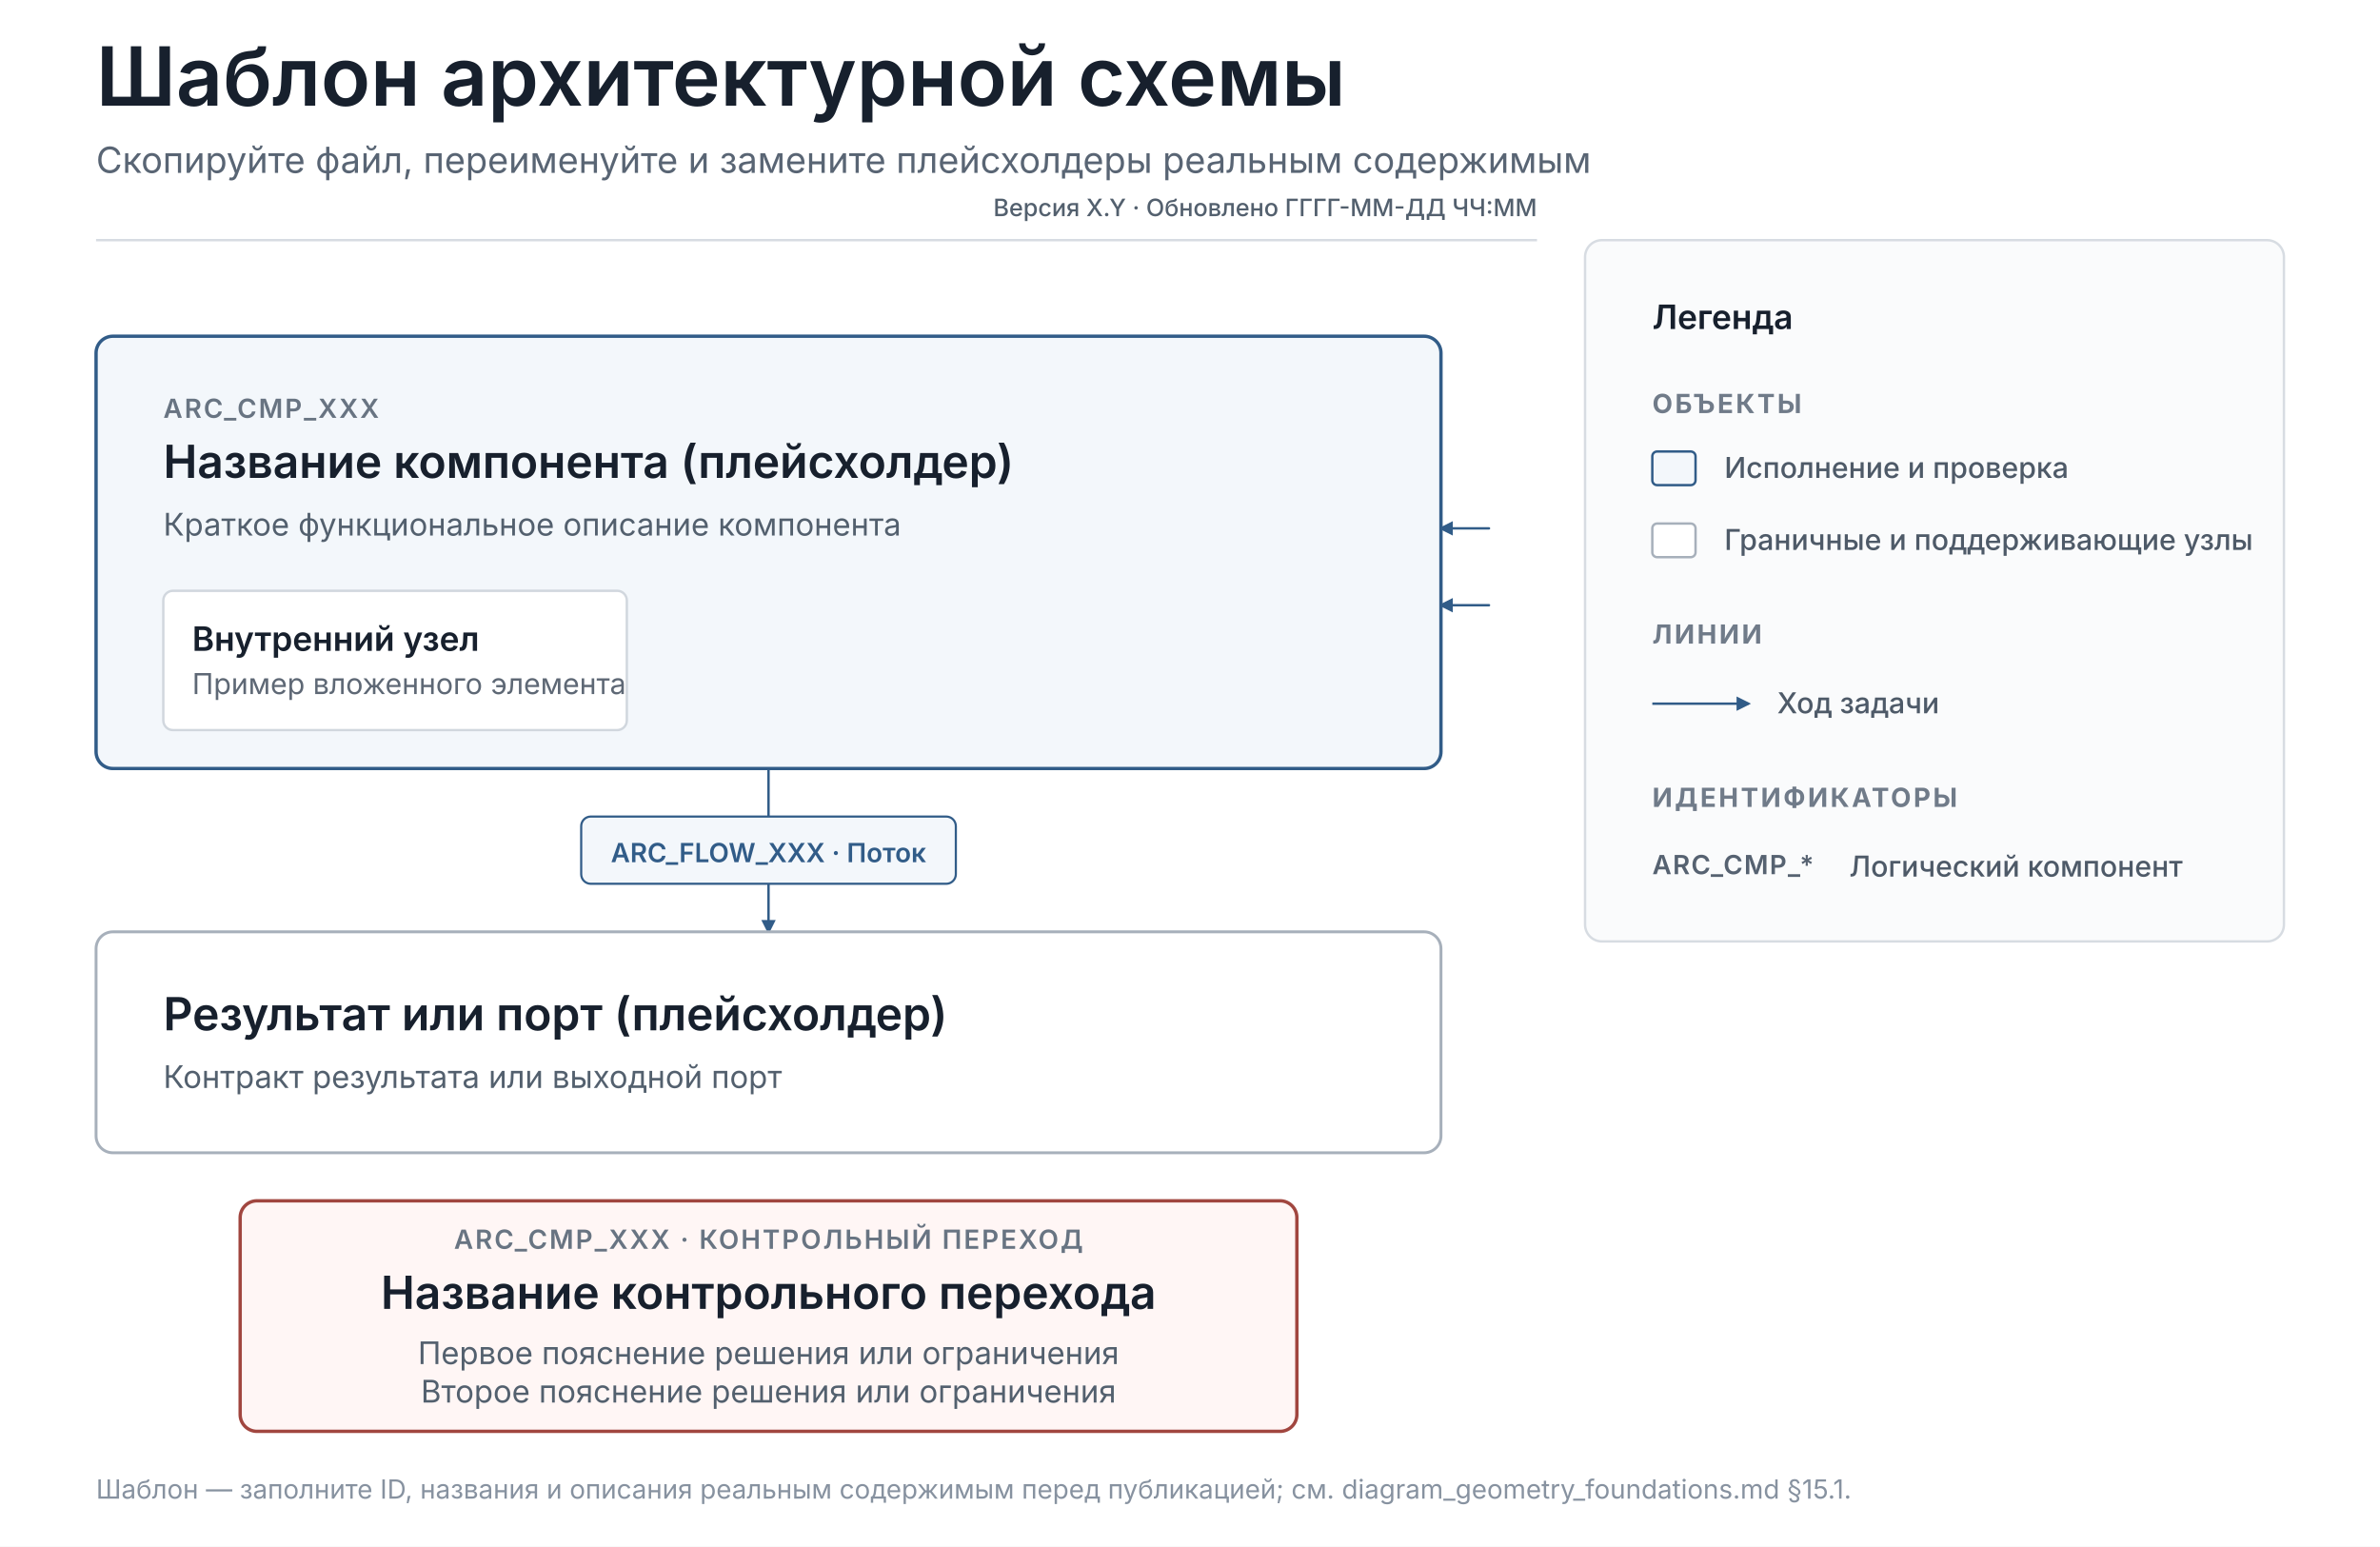
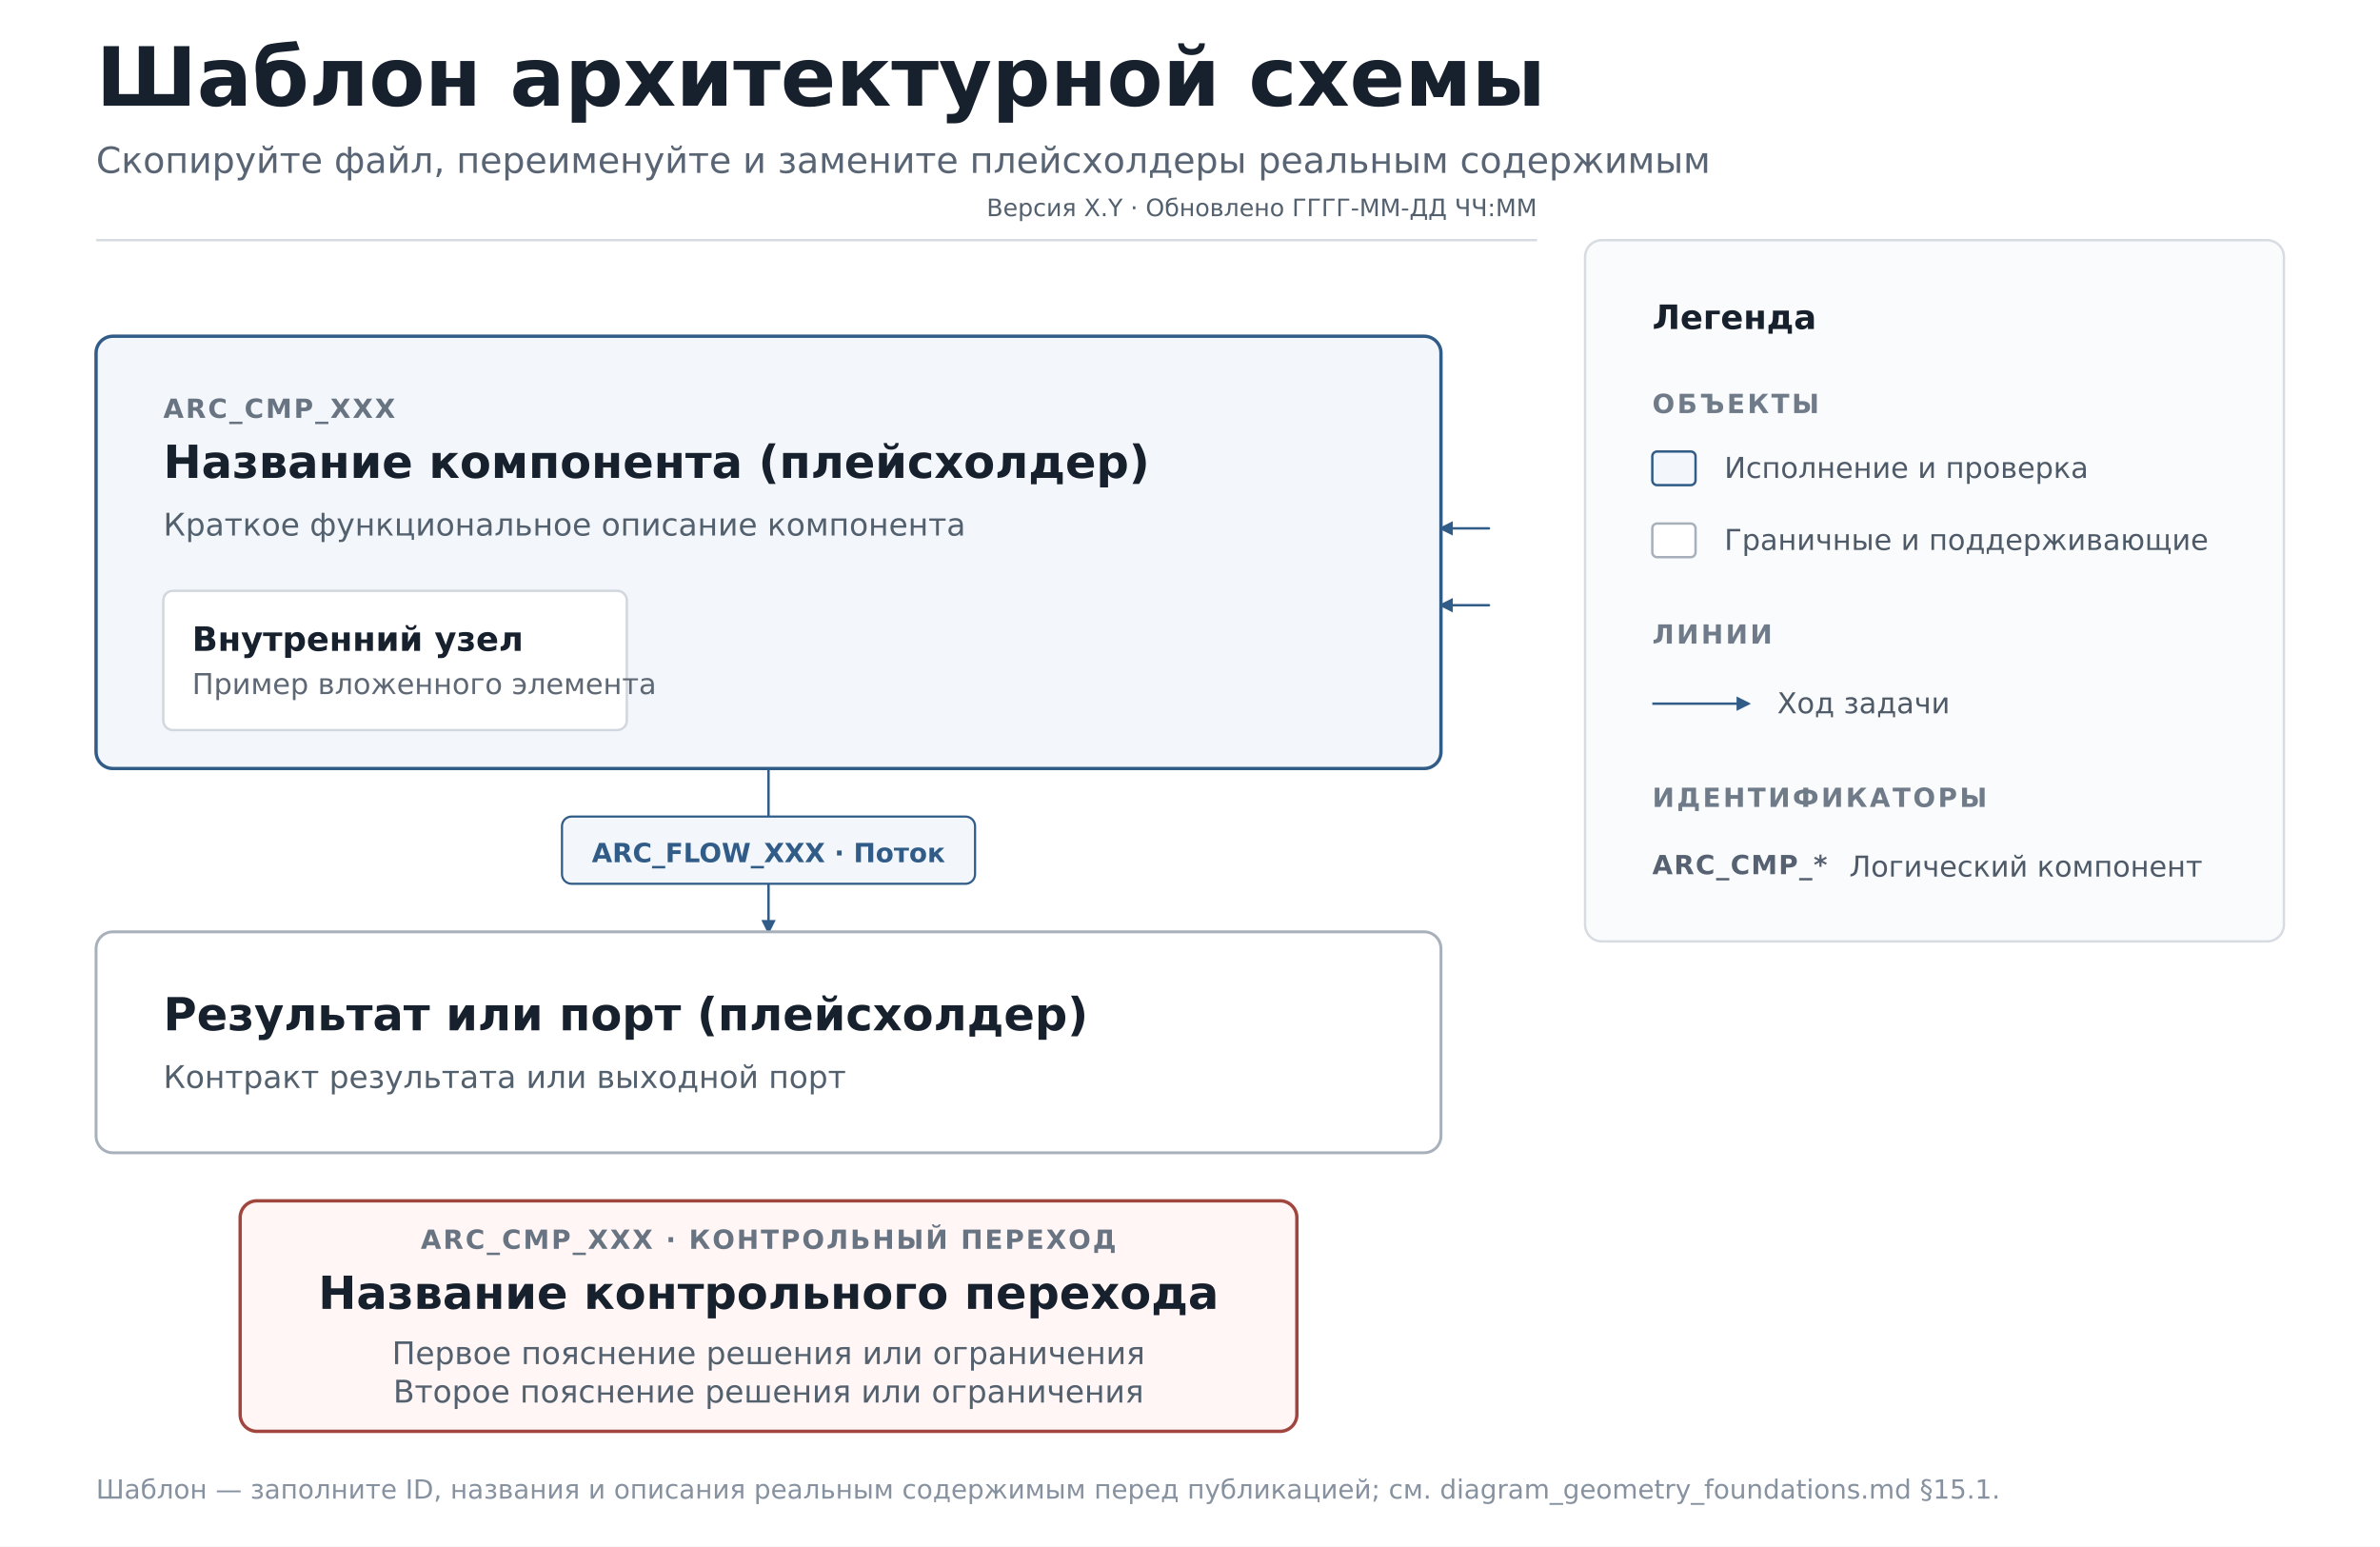
<svg xmlns="http://www.w3.org/2000/svg" width="991" height="644" viewBox="0 0 991 644" role="img" aria-labelledby="title desc" data-diagram-kind="architecture">
  <defs>
    <marker id="arrow-main" viewBox="0 0 10 10" refX="8.2" refY="5" markerWidth="6" markerHeight="6" orient="auto-start-reverse">
      <path d="M0 0L10 5L0 10Z" fill="#315C88" />
    </marker>
    <style>
-       text { font-family: Inter, "Segoe UI", Arial, sans-serif; fill: #17202D; }
+       text { font-family: "DejaVu Sans", sans-serif; fill: #17202D; }
      .title { font-size: 34px; font-weight: 600; }
      .subtitle { font-size: 15px; font-weight: 400; fill: #596574; }
      .component-id { font-size: 11px; font-weight: 600; letter-spacing: 0.8px; fill: #687482; }
      .component-title { font-size: 19px; font-weight: 600; }
      .component-text { font-size: 13px; font-weight: 400; fill: #53606E; }
      .nested-title { font-size: 14px; font-weight: 600; }
      .nested-text { font-size: 12px; font-weight: 400; fill: #5E6875; }
      .flow-text { font-size: 11px; font-weight: 600; fill: #315C88; }
      .legend { font-size: 12px; font-weight: 500; fill: #4E5A68; }
      .legend-section { font-size: 11px; font-weight: 700; letter-spacing: 1px; fill: #707B89; }
      .legend-id { font-size: 11px; font-weight: 600; letter-spacing: 0.5px; fill: #566271; }
      .legend-heading { font-size: 14px; font-weight: 600; }
      .template-note { font-size: 11px; font-weight: 400; fill: #8792A0; }
      .gate-note { font-size: 10px; font-weight: 500; fill: #53606E; }
      .execution-card { fill: #F3F7FB; stroke: #315C88; stroke-width: 1.4; }
      .control-card { fill: #FFF6F5; stroke: #A1463F; stroke-width: 1.4; }
      .neutral-card { fill: #FFFFFF; stroke: #A7B0BB; stroke-width: 1.2; }
      .inner-card { fill: #FFFFFF; stroke: #D1D7DE; stroke-width: 1; }
      .flow-label-blue { fill: #F3F7FB; stroke: #315C88; stroke-width: 0.9; }
      .main-line { fill: none; stroke: #315C88; stroke-width: 1; stroke-linecap: round; stroke-linejoin: round; marker-end: url(#arrow-main); }
    </style>
    <g id="template-multiline-label-reference">
      <path id="template-multiline-flow" class="main-line" d="M100 -20V0" data-shared-route="true" data-route="direct" />
-       <rect id="template-flow-label-multiline" x="0" y="0" width="200" height="44" rx="4" class="flow-label-blue" data-connector-ref="template-multiline-flow" data-layout="flow-label-multiline" />
+       <rect id="template-flow-label-multiline" x="20" y="0" width="160" height="44" rx="4" class="flow-label-blue" data-connector-ref="template-multiline-flow" data-layout="flow-label-multiline" data-padding-profile="flow-caption" />
      <text x="100" y="17" class="template-note" text-anchor="middle" data-label-for="template-flow-label-multiline">Первая строка подписи</text>
      <text x="100" y="33" class="template-note" text-anchor="middle" data-label-for="template-flow-label-multiline">Вторая строка подписи</text>
    </g>
  </defs>
  <rect width="991" height="644" fill="#FFFFFF" />
  <text x="40" y="44" class="title">Шаблон архитектурной схемы</text>
  <text x="40" y="72" class="subtitle">Скопируйте файл, переименуйте и замените плейсхолдеры реальным содержимым</text>
  <text x="640" y="90" text-anchor="end" class="gate-note" data-diagram-meta="version">Версия X.Y · Обновлено ГГГГ-ММ-ДД ЧЧ:ММ</text>
  <line x1="40" y1="100" x2="640" y2="100" stroke="#D7DCE2" />
  <path id="template-main-flow" class="main-line" d="M320 320V388" data-source-ref="template-component" data-route="direct" />
  <path class="main-line" d="M620 220H600" data-shared-route="true" data-route="direct" data-port-group="template-right-inputs" data-port-target="template-component" data-port-side="right" />
  <path class="main-line" d="M620 252H600" data-shared-route="true" data-route="direct" data-port-group="template-right-inputs" data-port-target="template-component" data-port-side="right" />
  <g>
    <rect id="template-component" x="40" y="140" width="560" height="180" rx="7" class="execution-card" />
    <text x="68" y="174" class="component-id">ARC_CMP_XXX</text>
    <text x="68" y="199" class="component-title">Название компонента (плейсхолдер)</text>
    <text x="68" y="223" class="component-text">Краткое функциональное описание компонента</text>
    <rect x="68" y="246" width="193" height="58" rx="4" class="inner-card" />
    <text x="80" y="271" class="nested-title">Внутренний узел</text>
    <text x="80" y="289" class="nested-text">Пример вложенного элемента</text>
  </g>
-   <rect id="template-flow-label" x="242" y="340" width="156" height="28" rx="4" class="flow-label-blue" data-gap-from="template-component" data-gap-kind="transition" data-connector-ref="template-main-flow" data-layout="flow-label" />
+   <rect id="template-flow-label" x="234" y="340" width="172" height="28" rx="4" class="flow-label-blue" data-gap-from="template-component" data-gap-kind="transition" data-connector-ref="template-main-flow" data-layout="flow-label" data-padding-profile="flow-caption" />
  <text x="320" y="359" class="flow-text" text-anchor="middle" data-label-for="template-flow-label">ARC_FLOW_XXX · Поток</text>
  <g>
    <rect id="template-result" x="40" y="388" width="560" height="92" rx="7" class="neutral-card" data-gap-from="template-component" />
    <text x="68" y="429" class="component-title">Результат или порт (плейсхолдер)</text>
    <text x="68" y="453" class="component-text">Контракт результата или выходной порт</text>
  </g>
  <g>
    <rect id="template-control-transition" x="100" y="500" width="440" height="96" rx="7" class="control-card" data-gap-from="template-result" data-gap-kind="transition" data-layout="control-transition" data-center-with="template-component" />
    <text x="320" y="520" class="component-id" text-anchor="middle" data-layout-slot="identity">ARC_CMP_XXX · КОНТРОЛЬНЫЙ ПЕРЕХОД</text>
    <text x="320" y="545" class="component-title" text-anchor="middle" data-layout-slot="title">Название контрольного перехода</text>
    <text x="320" y="568" class="component-text" text-anchor="middle" data-layout-slot="detail-1">Первое пояснение решения или ограничения</text>
    <text x="320" y="584" class="component-text" text-anchor="middle" data-layout-slot="detail-2">Второе пояснение решения или ограничения</text>
  </g>
  <g>
    <rect x="660" y="100" width="291" height="292" rx="7" fill="#FAFBFC" stroke="#D7DCE2" stroke-width="1" />
    <text x="688" y="137" class="legend-heading">Легенда</text>
    <text x="688" y="172" class="legend-section">ОБЪЕКТЫ</text>
    <rect x="688" y="188" width="18" height="14" rx="2" fill="#F3F7FB" stroke="#315C88" />
    <text x="718" y="199" class="legend">Исполнение и проверка</text>
    <rect x="688" y="218" width="18" height="14" rx="2" fill="#FFFFFF" stroke="#A7B0BB" />
-     <text x="718" y="229" class="legend">Граничные и поддерживающие узлы</text>
+     <text x="718" y="229" class="legend">Граничные и поддерживающие</text>
    <text x="688" y="268" class="legend-section">ЛИНИИ</text>
    <line x1="688" y1="293" x2="728" y2="293" stroke="#315C88" stroke-width="1" marker-end="url(#arrow-main)" />
    <text x="740" y="297" class="legend">Ход задачи</text>
    <text x="688" y="336" class="legend-section">ИДЕНТИФИКАТОРЫ</text>
    <text x="688" y="364" class="legend-id">ARC_CMP_*</text>
    <text x="770" y="365" class="legend">Логический компонент</text>
  </g>
  <text x="40" y="624" class="template-note">Шаблон — заполните ID, названия и описания реальным содержимым перед публикацией; см. diagram_geometry_foundations.md §15.1.</text>
</svg>
